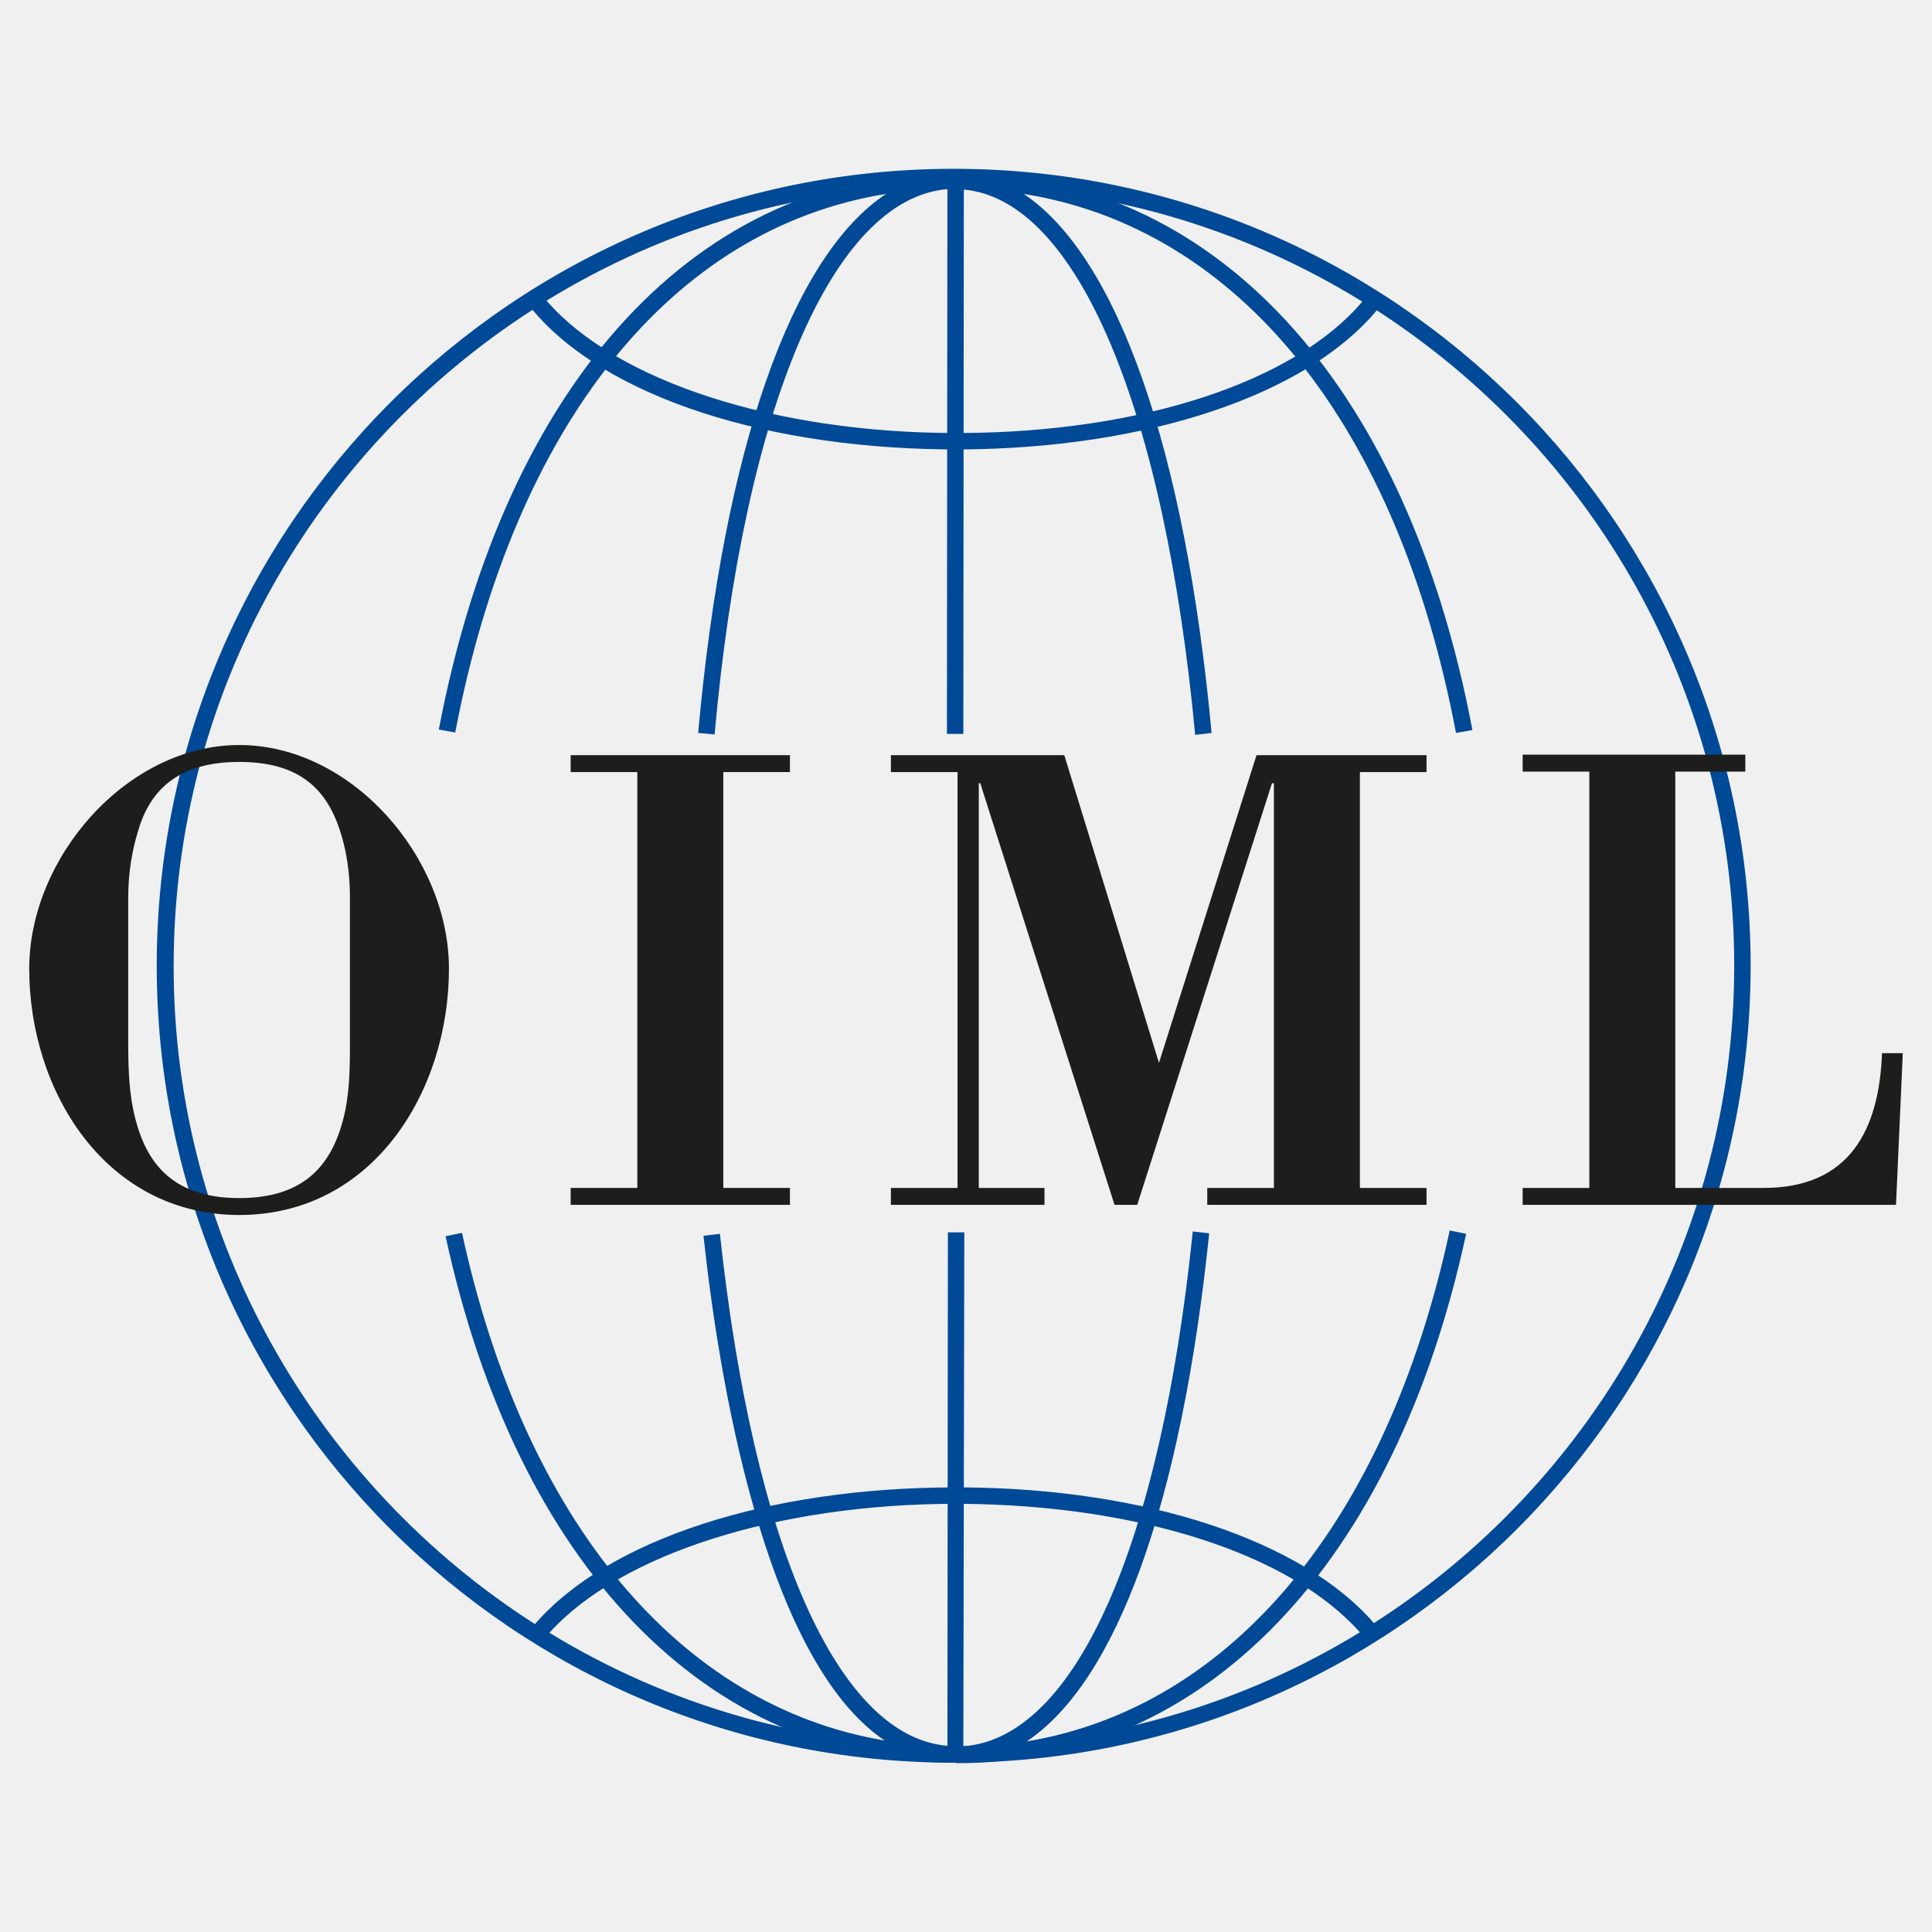
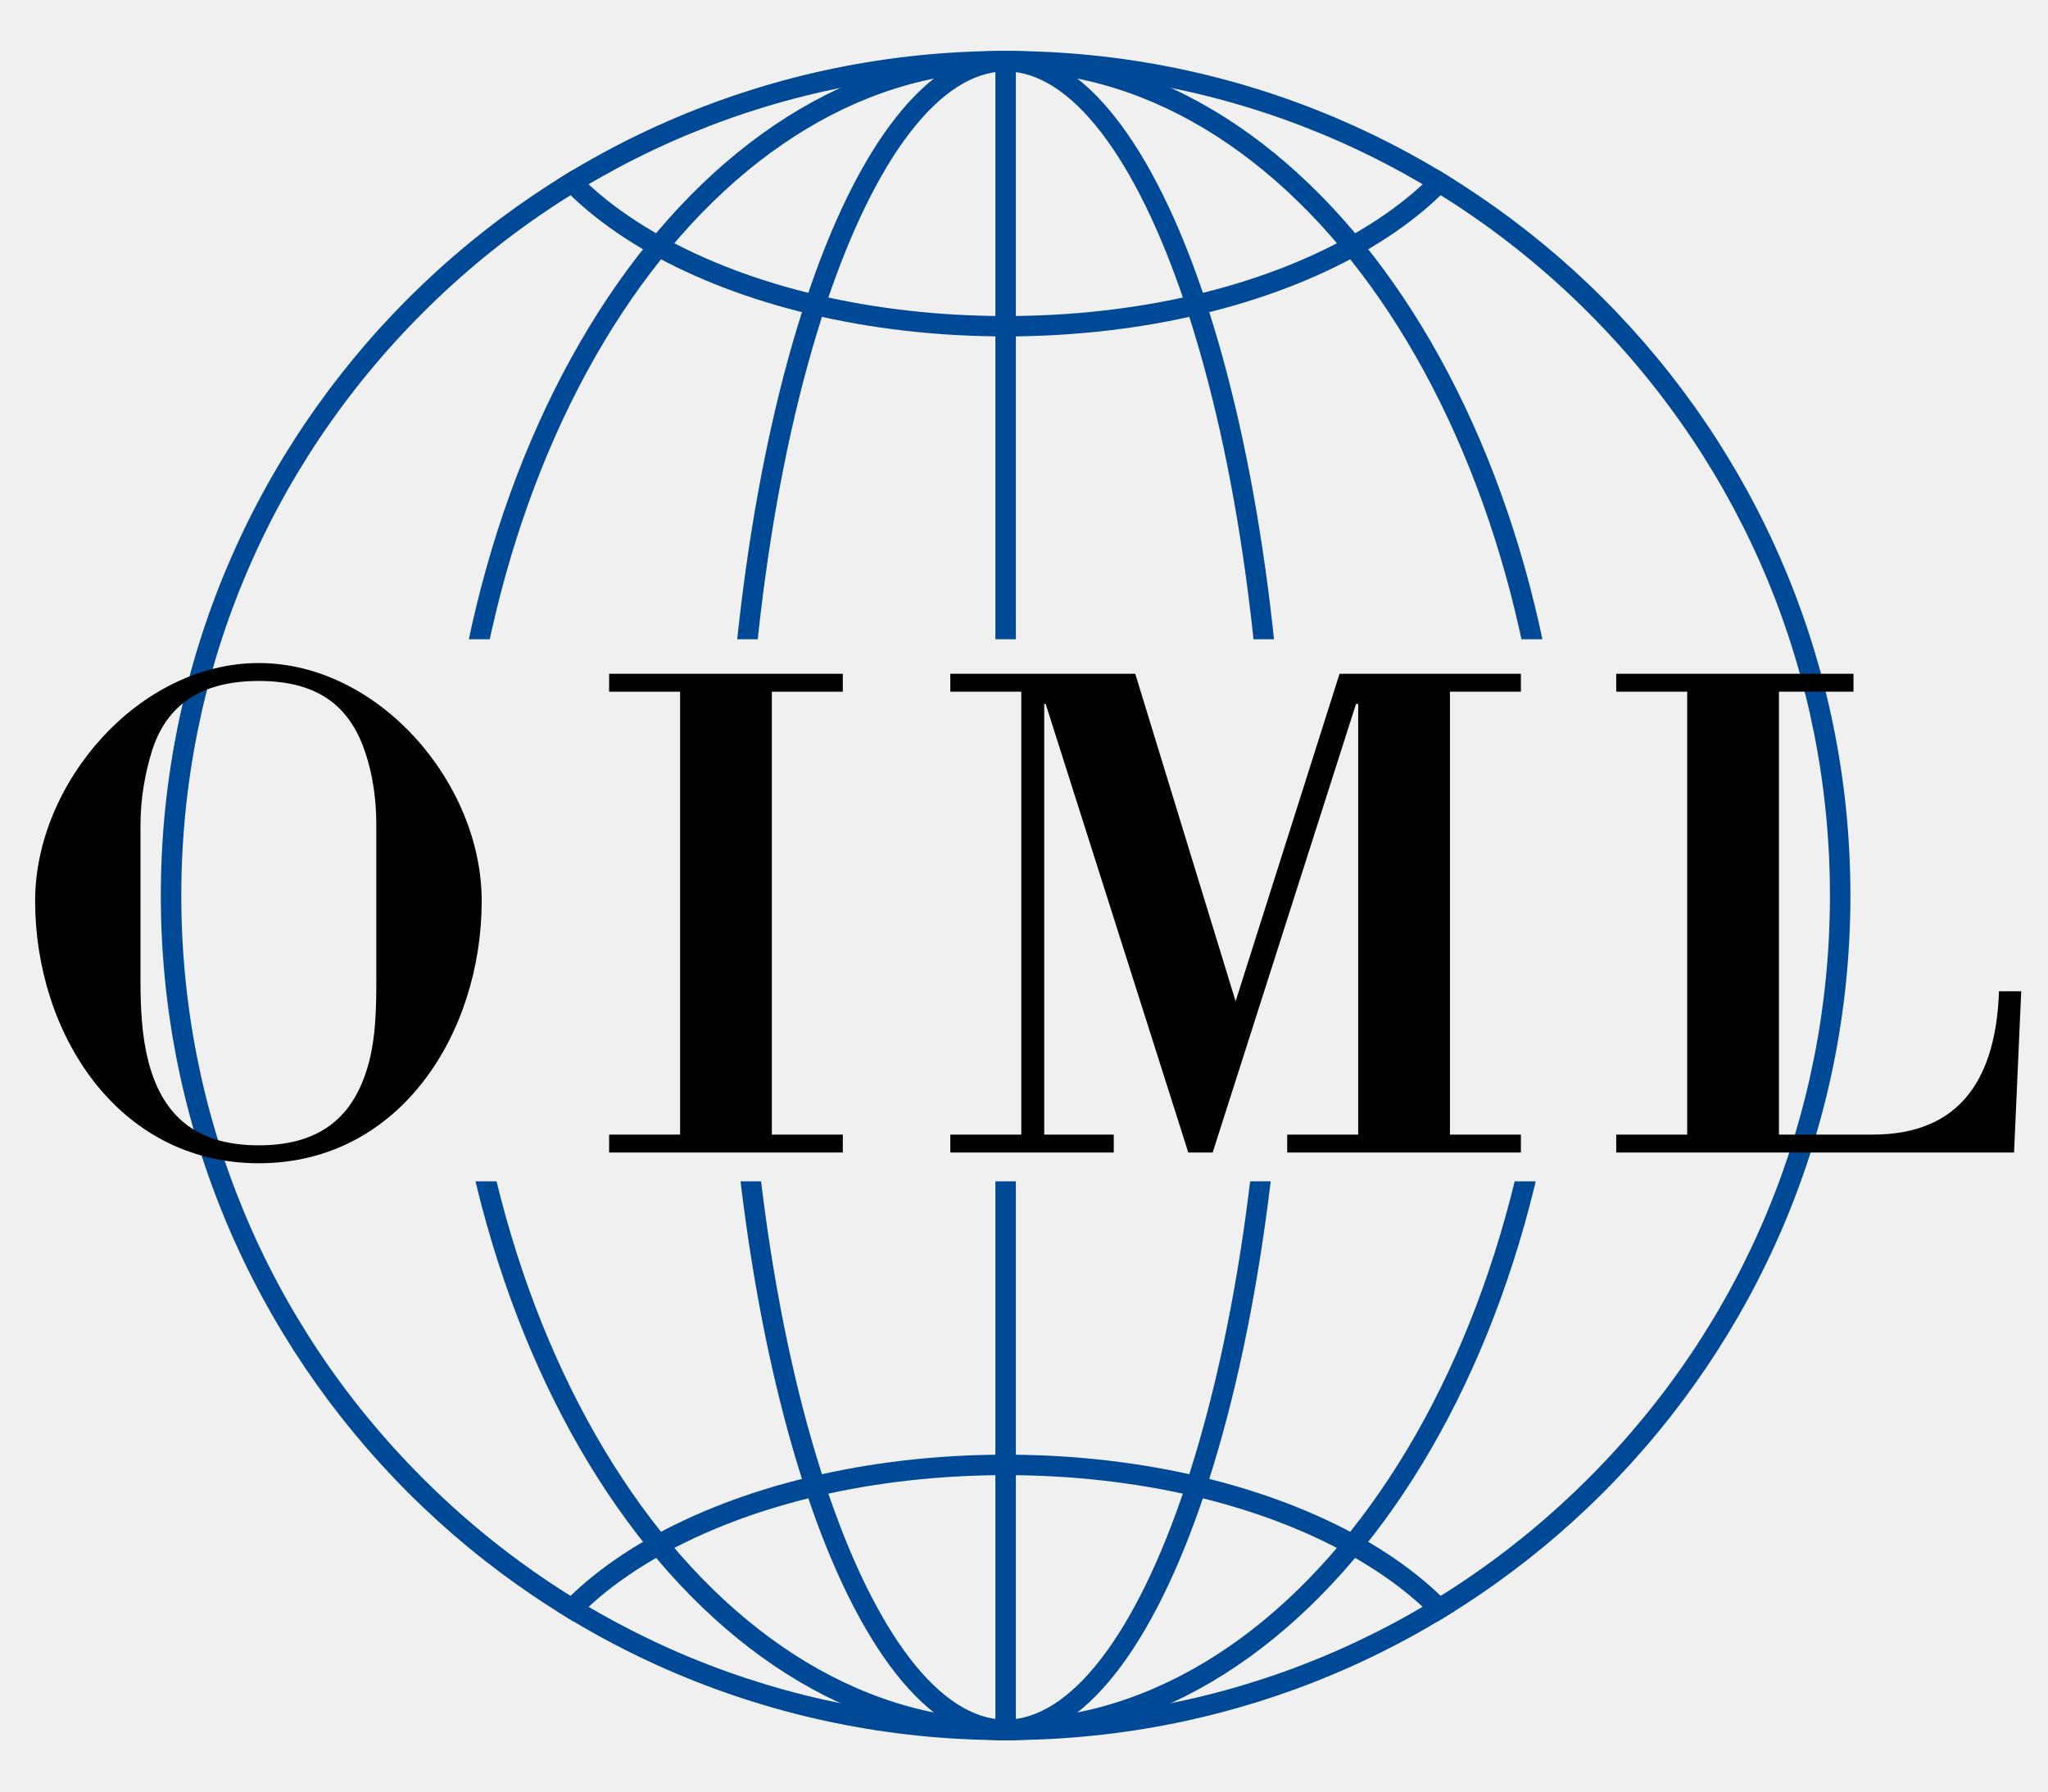
- <svg xmlns="http://www.w3.org/2000/svg" version="1.1" width="1000" height="1000">
-   <style>
-     #light-icon {
-       display: inline;
-     }
-     #dark-icon {
-       display: none;
-     }
- 
-     @media (prefers-color-scheme: dark) {
-       #light-icon {
-         display: none;
-       }
-       #dark-icon {
-         display: inline;
-       }
-     }
-   </style>
-   <g id="light-icon">
-     <svg version="1.1" width="1000" height="1000">
-       <g>
-         <g transform="matrix(2.5,0,0,2.5,0,62.5)">
-           <svg id="uuid-a6082f7c-62b6-4c6f-996a-acf74f7440c8" width="400" height="350" viewBox="0 0 400 350">
-             <path d="m197.45,339.95c-91,0-165-74-165-165S106.45,9.95,197.45,9.95s165,74,165,165-74,165-165,165m-83.7-26.9c24.4,14.9,53.1,23.5,83.8,23.5s59.5-8.6,84-23.6c-14.4-16.2-45.6-26.3-82.4-26.6h-1.2c-36.9,0-69.5,10.4-84.2,26.7m-3.5-273.9c-44.7,28.8-74.3,78.9-74.3,135.9s29.9,107.5,74.8,136.2c15.3-17.6,48.4-28.3,87.1-28.3h1.3c38.1.2,70.5,11,85.3,28.1,44.8-28.7,74.6-79,74.6-136.1s-29.5-106.9-74-135.7c-14.6,17.5-47.3,28.5-85.8,28.8-40,.2-73.8-10.8-89-28.9m2.9-1.9c14.5,16.7,47.4,27.4,84.8,27.4h1.2c37.3-.2,68.8-10.6,82.9-27.2-24.6-15.2-53.6-24-84.6-24s-59.7,8.7-84.3,23.8" style="fill:#004996; stroke-width:0px;" />
-             <path d="m49.55,226.55c27.6,0,43.4-25.5,43.4-51,0-23-20.1-46.3-43.4-46.3S6.05,152.55,6.05,175.55c0,25.5,15.9,51,43.5,51m22.9-35.4c0,5.4-.1,10.7-1.4,15.6-2.5,9.6-8.2,16.3-21.5,16.3s-19-6.7-21.5-16.3c-1.3-4.9-1.5-10.2-1.5-15.6v-30.4c0-5,.8-9.8,2.1-13.9,2.5-8.5,8.5-14.1,20.9-14.1s18,5.6,20.8,14.1c1.4,4.2,2.1,8.9,2.1,13.9,0,0,0,30.4,0,30.4Z" style="fill:#1d1d1b; fill-rule:evenodd; stroke-width:0px;" />
-             <polygon points="149.75 134.85 163.55 134.85 163.55 131.35 118.15 131.35 118.15 134.85 131.95 134.85 131.95 220.95 118.15 220.95 118.15 224.45 163.55 224.45 163.55 220.95 149.75 220.95 149.75 134.85" style="fill:#1d1d1b; stroke-width:0px;" />
-             <polygon points="281.55 134.85 295.35 134.85 295.35 131.35 260.15 131.35 239.95 195.05 220.35 131.35 184.45 131.35 184.45 134.85 198.25 134.85 198.25 220.95 184.45 220.95 184.45 224.45 216.25 224.45 216.25 220.95 202.65 220.95 202.65 137.15 202.95 137.15 230.75 224.45 235.45 224.45 263.35 137.15 263.75 137.15 263.75 220.95 249.95 220.95 249.95 224.45 295.35 224.45 295.35 220.95 281.55 220.95 281.55 134.85" style="fill:#1d1d1b; stroke-width:0px;" />
-             <path d="m392.55,224.45l1.4-31.4h-4.3c-.6,16-6.8,27.9-24.5,27.9h-18.3v-86.2h14.5v-3.5h-46.1v3.5h13.8v86.2h-13.8v3.5h77.3Z" style="fill:#1d1d1b; stroke-width:0px;" />
-             <path d="m198.15,340.05h-.2v-2h-.2v1.9c-51.3,0-90.7-40.8-105.5-109l3.4-.7c13,59.8,45.2,98,87.5,105.1-25.2-17-34.5-76.5-37.5-104.5l3.4-.4c7,64.8,24.5,104.1,47.1,106l.1-106.3h3.4l-.2,106.4c23.1-1.7,40.8-41.3,47.5-106.6l3.4.4c-5.8,56-19.2,92.8-37.8,105.2,42.4-7.1,74.6-45.5,87.6-105.8l3.4.7c-14.8,68.6-54.2,109.6-105.4,109.6m49.3-212.9c-6.4-68-24.6-110.8-47.9-112.9l-.1,112.7h-3.4l.1-112.8c-23.7,2-42.1,44.9-48.2,112.9l-3.4-.3c5.3-59,19.4-98.7,38.9-111.6-44.2,7.1-77,47.6-89.2,111.5l-3.4-.6C104.65,53.65,144.55,10.55,197.65,10.55h.2v.1c53.3.1,93.3,43.2,107,115.5l-3.4.6c-12.1-63.9-45-104.5-89.5-111.6,19.3,12.9,33.4,52.6,38.9,111.6l-3.4.4h0Z" style="fill:#004996; stroke-width:0px;" />
-           </svg>
-         </g>
-       </g>
-     </svg>
+ <svg xmlns="http://www.w3.org/2000/svg" id="uuid-ceba9efe-0f70-4031-b5c2-7e98dfb45c65" width="400" height="350" viewBox="0 0 400 350">
+   <defs>
+     <clipPath id="uuid-289d4c3f-5ecb-45e1-8c88-e4dd44415bff">
+       <path d="m31.41,5.11v334.94h334.94V5.11H31.41Zm293.54,225.67H69.44v-105.89h255.51v105.89Z" style="fill:none; stroke-width:0px;" />
+     </clipPath>
+     <clipPath id="uuid-bde1ba65-4c9b-4682-8a7a-dffb627c8d5d">
+       <circle cx="196.41" cy="174.95" r="165" style="fill:none; stroke-width:0px;" />
+     </clipPath>
+     <clipPath id="uuid-f3007e2d-4cd8-4500-b6fa-7e56f27991cd">
+       <path d="m31.41,392.48v334.94h334.94v-334.94H31.41Zm293.54,225.67H69.44v-105.89h255.51v105.89Z" style="fill:none; stroke-width:0px;" />
+     </clipPath>
+     <clipPath id="uuid-f64d3e5b-9e3a-49ce-9ec6-6baa3b944e5f">
+       <circle cx="196.41" cy="562.32" r="165" style="fill:none; stroke-width:0px;" />
+     </clipPath>
+   </defs>
+   <g style="clip-path:url(#uuid-289d4c3f-5ecb-45e1-8c88-e4dd44415bff);">
+     <path d="m196.41,13.95c12.65,0,25.44,16.62,35.1,45.59,10.26,30.77,15.9,71.75,15.9,115.41s-5.65,84.64-15.9,115.41c-9.66,28.97-22.45,45.59-35.1,45.59s-25.44-16.62-35.1-45.59c-10.26-30.77-15.9-71.75-15.9-115.41s5.65-84.64,15.9-115.41c9.66-28.97,22.45-45.59,35.1-45.59m0-4c-30.38,0-55,73.87-55,165s24.62,165,55,165,55-73.87,55-165S226.79,9.95,196.41,9.95h0Z" style="fill:#004996; stroke-width:0px;" />
+     <path d="m196.41,13.95c58.45,0,106,72.22,106,161s-47.55,161-106,161-106-72.22-106-161S137.97,13.95,196.41,13.95m0-4c-60.75,0-110,73.87-110,165s49.25,165,110,165,110-73.87,110-165S257.17,9.95,196.41,9.95h0Z" style="fill:#004996; stroke-width:0px;" />
+     <path d="m196.41,13.95c43,0,83.44,16.75,113.84,47.16s47.16,70.84,47.16,113.84-16.75,83.44-47.16,113.84c-30.41,30.41-70.84,47.16-113.84,47.16s-83.44-16.75-113.84-47.16c-30.41-30.41-47.16-70.84-47.16-113.84s16.75-83.44,47.16-113.84c30.41-30.41,70.84-47.16,113.84-47.16m0-4C105.29,9.95,31.41,83.82,31.41,174.95s73.87,165,165,165,165-73.87,165-165S287.54,9.95,196.41,9.95h0Z" style="fill:#004996; stroke-width:0px;" />
+     <line x1="196.41" y1="10.2" x2="196.41" y2="339.95" style="fill:none; stroke:#004996; stroke-linejoin:round; stroke-width:4px;" />
+     <g style="clip-path:url(#uuid-bde1ba65-4c9b-4682-8a7a-dffb627c8d5d);">
+       <path d="m196.41-41.82c25.62,0,49.64,5.62,67.65,15.82,17.29,9.79,26.81,22.56,26.81,35.96s-9.52,26.16-26.81,35.96c-18,10.2-42.03,15.82-67.65,15.82s-49.64-5.62-67.65-15.82c-17.29-9.79-26.81-22.56-26.81-35.96s9.52-26.16,26.81-35.96c18-10.2,42.03-15.82,67.65-15.82m0-4c-54.38,0-98.45,24.97-98.45,55.77s44.08,55.77,98.45,55.77,98.45-24.97,98.45-55.77-44.08-55.77-98.45-55.77h0Z" style="fill:#004996; stroke-width:0px;" />
+       <path d="m196.41,288.18c25.62,0,49.64,5.62,67.65,15.82,17.29,9.79,26.81,22.56,26.81,35.96s-9.52,26.16-26.81,35.96c-18,10.2-42.03,15.82-67.65,15.82s-49.64-5.62-67.65-15.82c-17.29-9.79-26.81-22.56-26.81-35.96s9.52-26.16,26.81-35.96c18-10.2,42.03-15.82,67.65-15.82m0-4c-54.38,0-98.45,24.97-98.45,55.77s44.08,55.77,98.45,55.77,98.45-24.97,98.45-55.77-44.08-55.77-98.45-55.77h0Z" style="fill:#004996; stroke-width:0px;" />
+     </g>
  </g>
-   <g id="dark-icon">
-     <svg version="1.1" width="1000" height="1000">
-       <g>
-         <g transform="matrix(2.5,0,0,2.5,0,62.5)">
-           <svg id="uuid-175e5643-1009-49ca-9d2f-64a147580e68" width="400" height="350" viewBox="0 0 400 350">
-             <path d="m197.45,339.95c-91,0-165-74-165-165S106.45,9.95,197.45,9.95s165,74,165,165-74,165-165,165m-83.7-26.9c24.4,14.9,53.1,23.5,83.8,23.5s59.5-8.6,84-23.6c-14.4-16.2-45.6-26.3-82.4-26.6h-1.2c-36.9,0-69.5,10.4-84.2,26.7m-3.5-273.9c-44.7,28.8-74.3,78.9-74.3,135.9s29.9,107.5,74.8,136.2c15.3-17.6,48.4-28.3,87.1-28.3h1.3c38.1.2,70.5,11,85.3,28.1,44.8-28.7,74.6-79,74.6-136.1s-29.5-106.9-74-135.7c-14.6,17.5-47.3,28.5-85.8,28.8-40,.2-73.8-10.8-89-28.9m2.9-1.9c14.5,16.7,47.4,27.4,84.8,27.4h1.2c37.3-.2,68.8-10.6,82.9-27.2-24.6-15.2-53.6-24-84.6-24s-59.7,8.7-84.3,23.8" style="fill:#61b4ff; stroke-width:0px;" />
-             <path d="m49.55,226.55c27.6,0,43.4-25.5,43.4-51,0-23-20.1-46.3-43.4-46.3S6.05,152.55,6.05,175.55c0,25.5,15.9,51,43.5,51m22.9-35.4c0,5.4-.1,10.7-1.4,15.6-2.5,9.6-8.2,16.3-21.5,16.3s-19-6.7-21.5-16.3c-1.3-4.9-1.5-10.2-1.5-15.6v-30.4c0-5,.8-9.8,2.1-13.9,2.5-8.5,8.5-14.1,20.9-14.1s18,5.6,20.8,14.1c1.4,4.2,2.1,8.9,2.1,13.9,0,0,0,30.4,0,30.4Z" style="fill:#fff; stroke-width:0px;" />
-             <polygon points="149.75 134.85 163.55 134.85 163.55 131.35 118.15 131.35 118.15 134.85 131.95 134.85 131.95 220.95 118.15 220.95 118.15 224.45 163.55 224.45 163.55 220.95 149.75 220.95 149.75 134.85" style="fill:#fff; stroke-width:0px;" />
-             <polygon points="281.55 134.85 295.35 134.85 295.35 131.35 260.15 131.35 239.95 195.05 220.35 131.35 184.45 131.35 184.45 134.85 198.25 134.85 198.25 220.95 184.45 220.95 184.45 224.45 216.25 224.45 216.25 220.95 202.65 220.95 202.65 137.15 202.95 137.15 230.75 224.45 235.45 224.45 263.35 137.15 263.75 137.15 263.75 220.95 249.95 220.95 249.95 224.45 295.35 224.45 295.35 220.95 281.55 220.95 281.55 134.85" style="fill:#fff; stroke-width:0px;" />
-             <path d="m392.55,224.45l1.4-31.4h-4.3c-.6,16-6.8,27.9-24.5,27.9h-18.3v-86.2h14.5v-3.5h-46.1v3.5h13.8v86.2h-13.8v3.5h77.3Z" style="fill:#fff; stroke-width:0px;" />
-             <path d="m198.15,340.05h-.2v-2h-.2v1.9c-51.3,0-90.7-40.8-105.5-109l3.4-.7c13,59.8,45.2,98,87.5,105.1-25.2-17-34.5-76.5-37.5-104.5l3.4-.4c7,64.8,24.5,104.1,47.1,106l.1-106.3h3.4l-.2,106.4c23.1-1.7,40.8-41.3,47.5-106.6l3.4.4c-5.8,56-19.2,92.8-37.8,105.2,42.4-7.1,74.6-45.5,87.6-105.8l3.4.7c-14.8,68.6-54.2,109.6-105.4,109.6m49.3-212.9c-6.4-68-24.6-110.8-47.9-112.9l-.1,112.7h-3.4l.1-112.8c-23.7,2-42.1,44.9-48.2,112.9l-3.4-.3c5.3-59,19.4-98.7,38.9-111.6-44.2,7.1-77,47.6-89.2,111.5l-3.4-.6C104.65,53.65,144.55,10.55,197.65,10.55h.2v.1c53.3.1,93.3,43.2,107,115.5l-3.4.6c-12.1-63.9-45-104.5-89.5-111.6,19.3,12.9,33.4,52.6,38.9,111.6l-3.4.4h0Z" style="fill:#61b4ff; stroke-width:0px;" />
-           </svg>
-         </g>
-       </g>
-     </svg>
+   <path d="m6.86,176.01c0-23.1,20.3-46.48,43.68-46.48s43.54,23.38,43.54,46.48c0,25.62-15.82,51.24-43.54,51.24S6.86,201.63,6.86,176.01Zm66.64-14.84c0-5.04-.7-9.8-2.1-14-2.8-8.54-8.54-14.14-20.86-14.14s-18.48,5.6-21,14.14c-1.26,4.2-2.1,8.96-2.1,14v30.52c0,5.46.28,10.78,1.54,15.68,2.52,9.66,8.4,16.38,21.56,16.38s19.04-6.72,21.56-16.38c1.26-4.9,1.4-10.22,1.4-15.68v-30.52Z" style="stroke-width:0px;" />
+   <path d="m150.75,221.65h13.86v3.5h-45.64v-3.5h13.86v-86.52h-13.86v-3.5h45.64v3.5h-13.86v86.52Z" style="stroke-width:0px;" />
+   <path d="m283.19,221.65h13.86v3.5h-45.64v-3.5h13.86v-84.14h-.42l-28,87.64h-4.76l-27.86-87.64h-.28v84.14h13.58v3.5h-31.92v-3.5h13.86v-86.52h-13.86v-3.5h36.12l19.6,63.98,20.3-63.98h35.42v3.5h-13.86v86.52Z" style="stroke-width:0px;" />
+   <path d="m315.67,225.15v-3.5h13.86v-86.52h-13.86v-3.5h46.34v3.5h-14.56v86.52h18.34c17.78,0,24.08-11.9,24.64-28h4.34l-1.4,31.5h-77.7Z" style="stroke-width:0px;" />
+   <g style="clip-path:url(#uuid-f3007e2d-4cd8-4500-b6fa-7e56f27991cd);">
+     <g style="clip-path:url(#uuid-f64d3e5b-9e3a-49ce-9ec6-6baa3b944e5f);">
+       <path d="m196.41,345.55c25.62,0,49.64,5.62,67.65,15.82,17.29,9.79,26.81,22.56,26.81,35.96s-9.52,26.16-26.81,35.96c-18,10.2-42.03,15.82-67.65,15.82s-49.64-5.62-67.65-15.82c-17.29-9.79-26.81-22.56-26.81-35.96s9.52-26.16,26.81-35.96c18-10.2,42.03-15.82,67.65-15.82m0-4c-54.38,0-98.45,24.97-98.45,55.77s44.08,55.77,98.45,55.77,98.45-24.97,98.45-55.77-44.08-55.77-98.45-55.77h0Z" style="fill:#61b4ff; stroke-width:0px;" />
+     </g>
  </g>
</svg>
